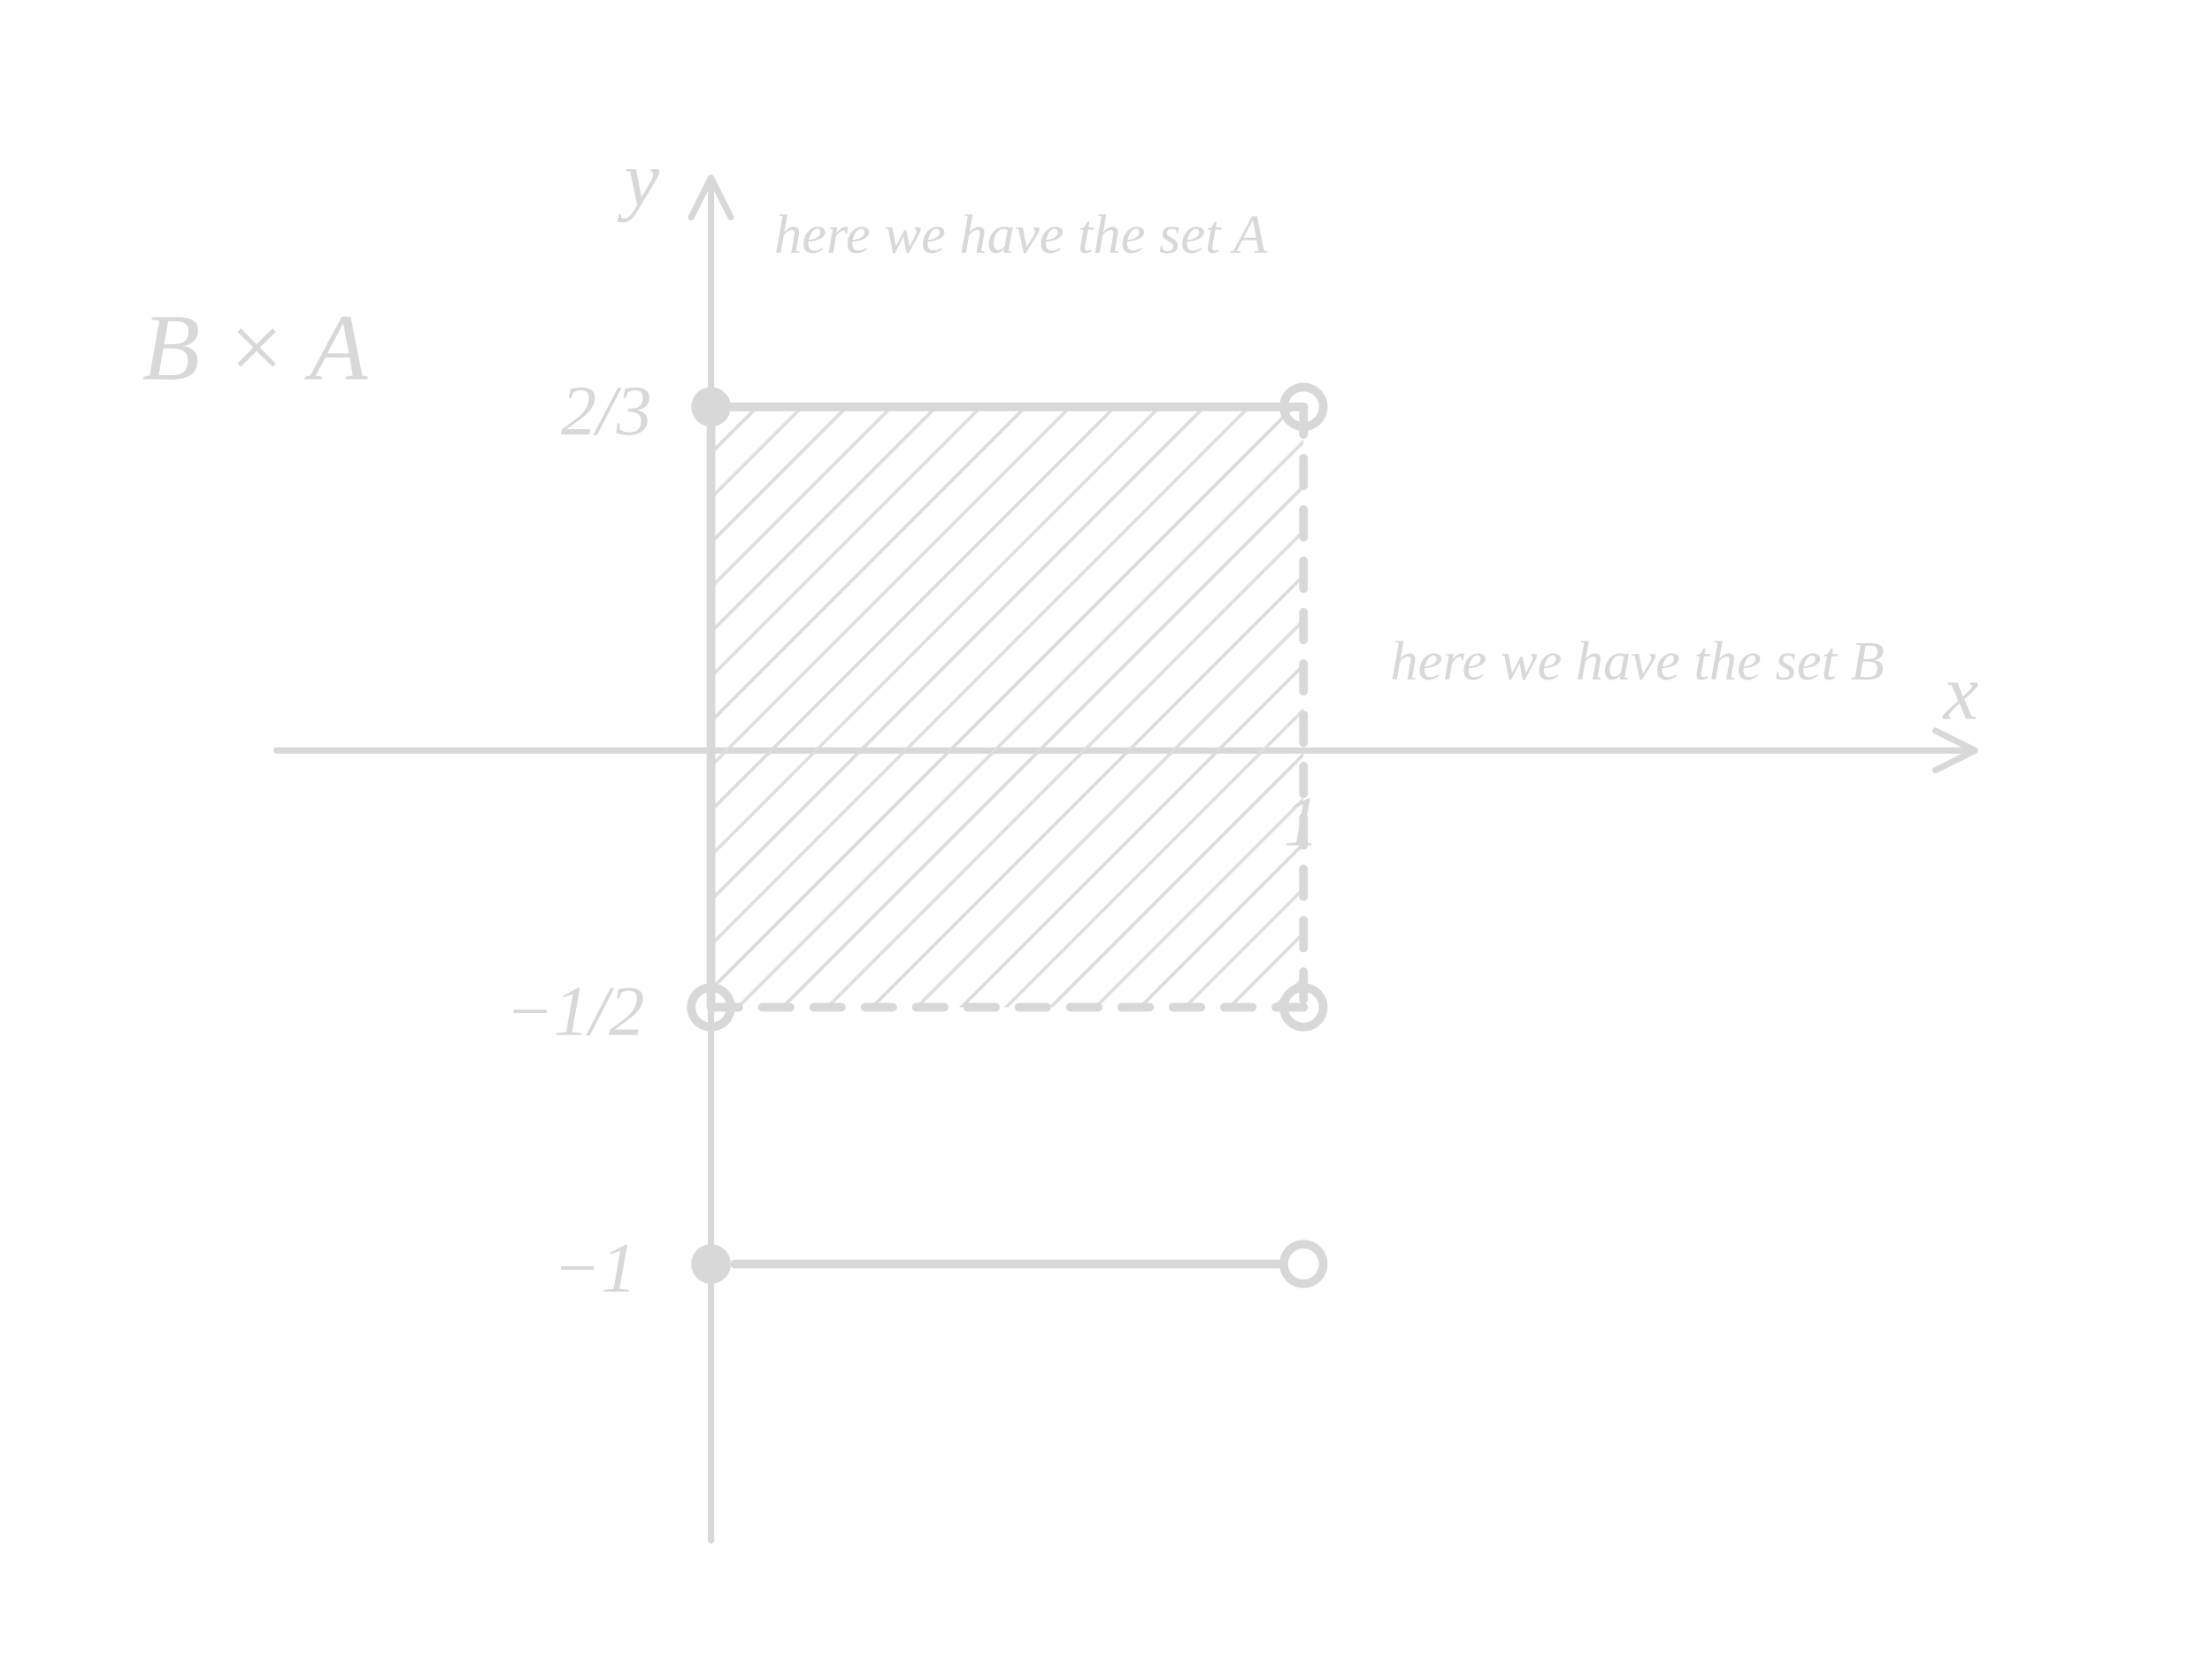
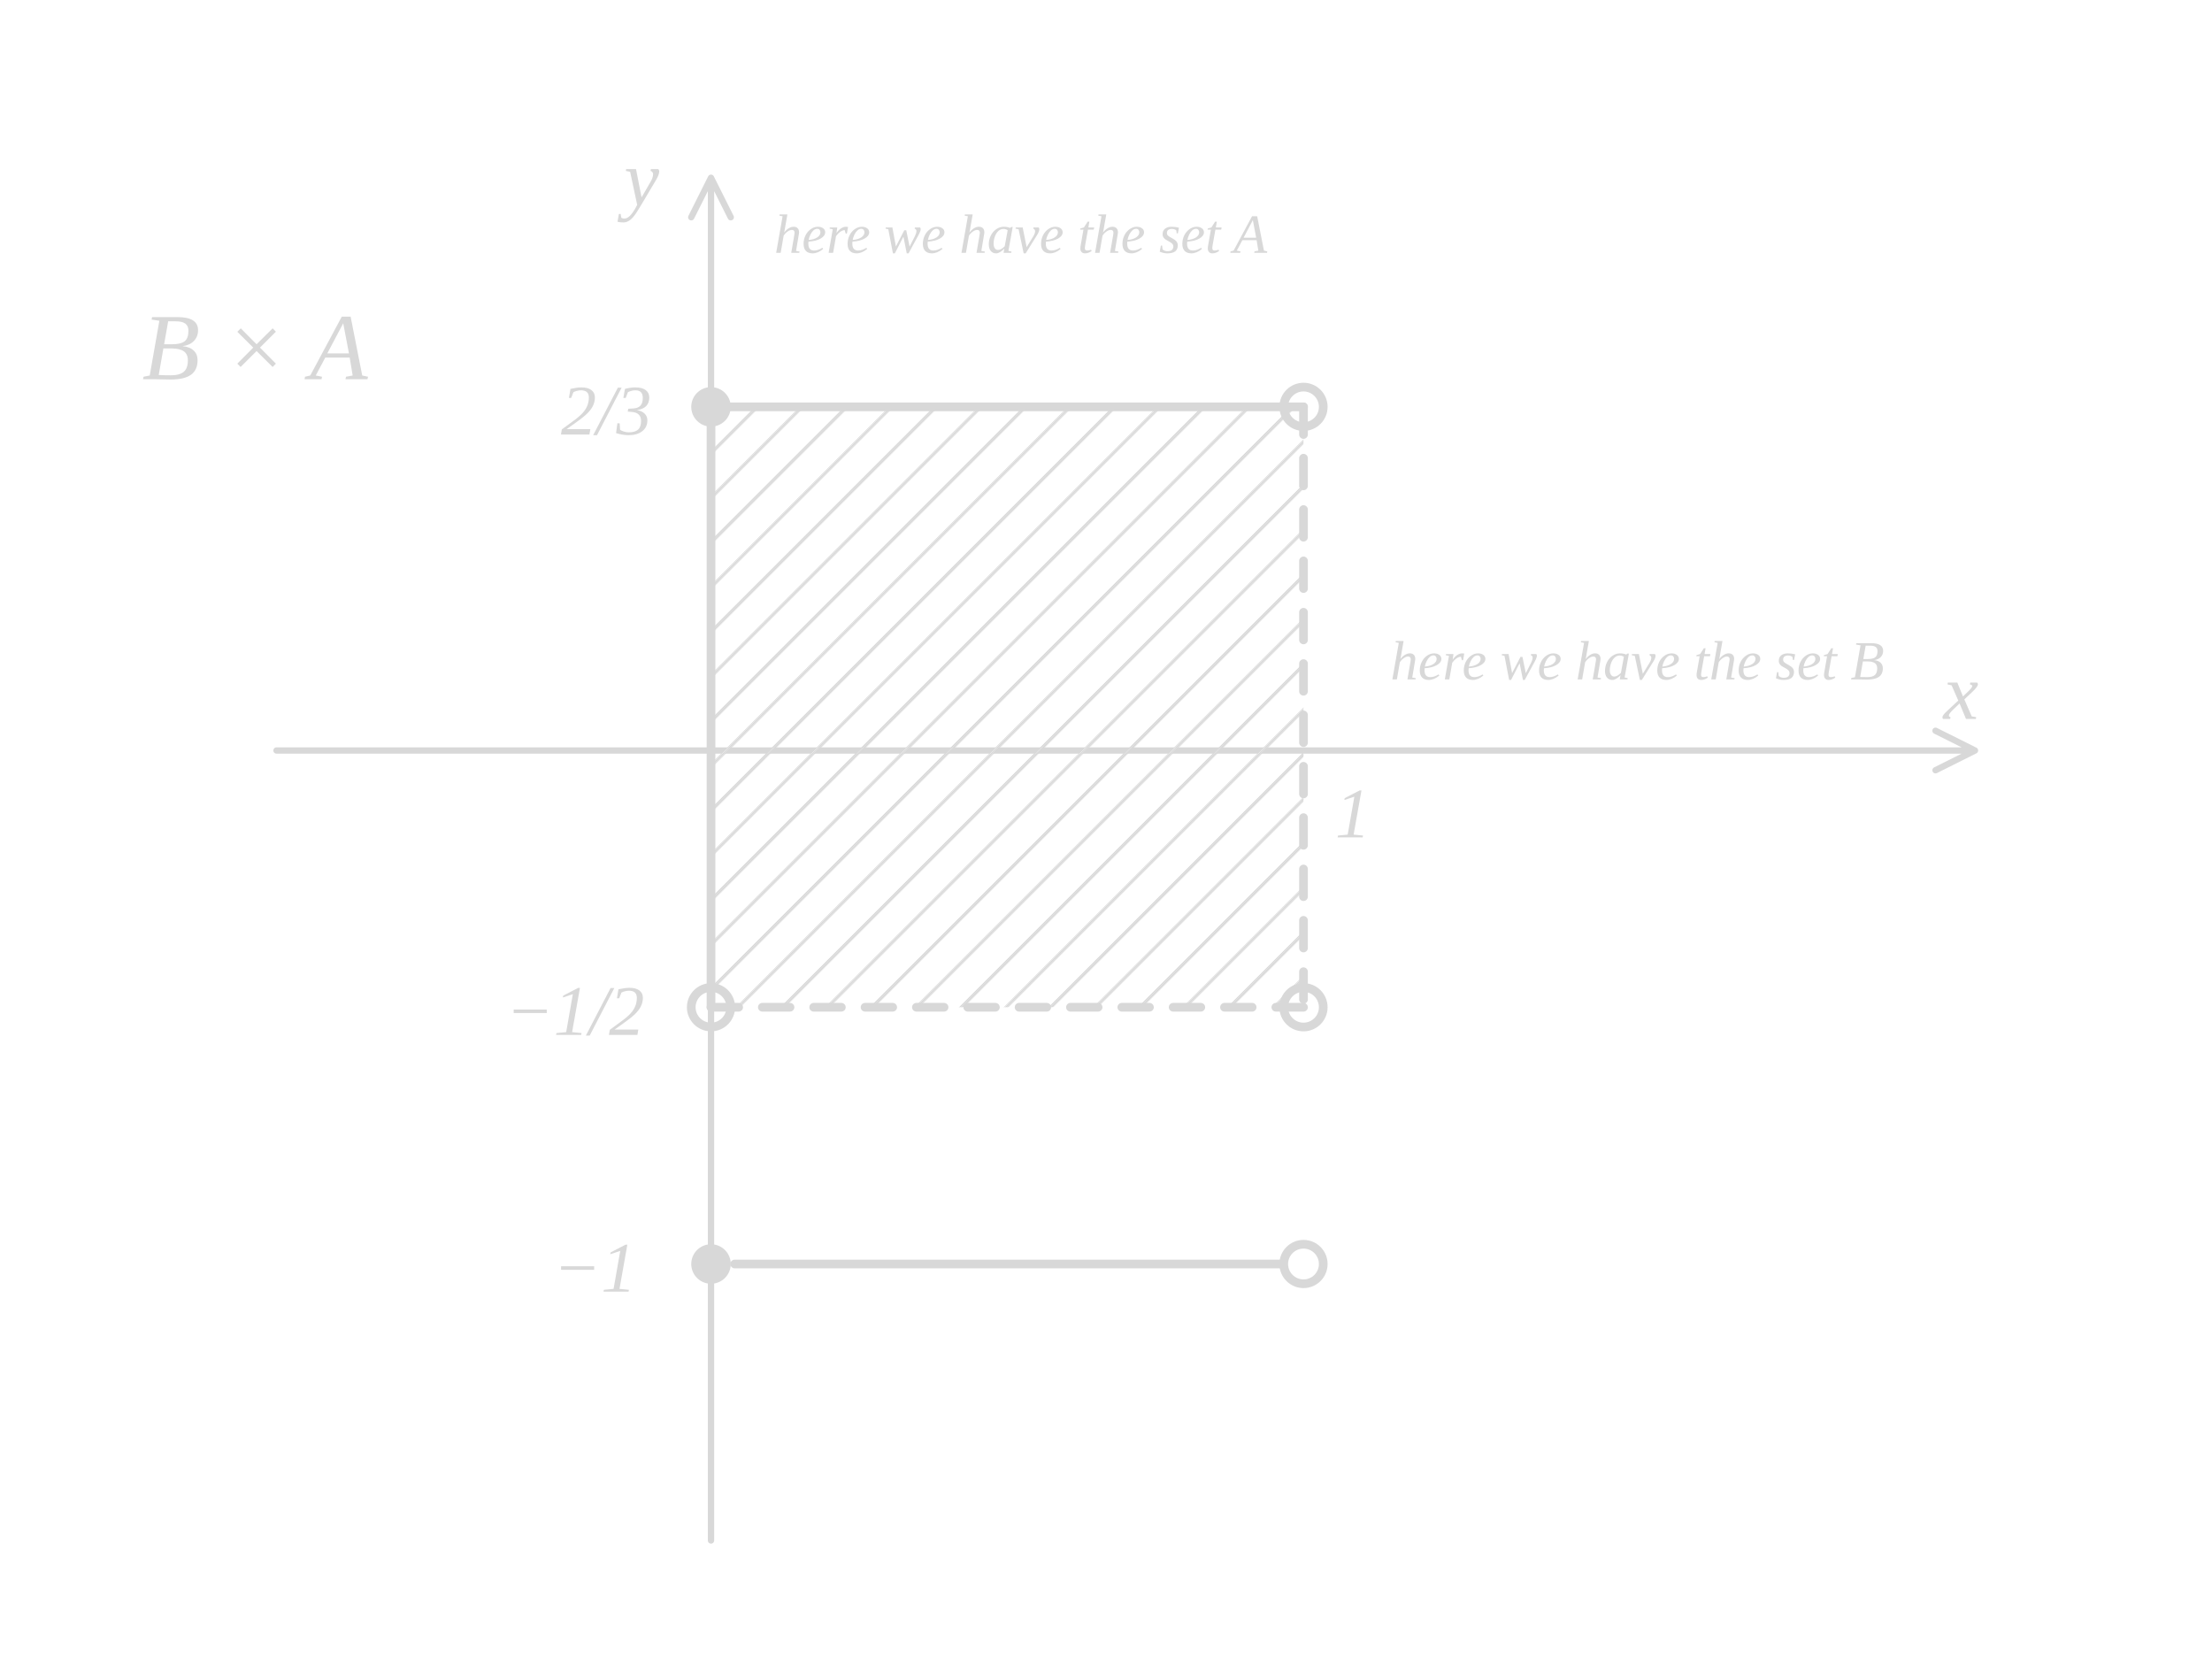
<svg xmlns="http://www.w3.org/2000/svg" width="560" height="420" viewBox="0 0 560 420">
  <style>
    .ink { stroke:#d8d8d8; fill:none; stroke-width:2.2; stroke-linecap:round; }
    .ink-thin { stroke:#d8d8d8; fill:none; stroke-width:1.6; stroke-linecap:round; }
    .txt { fill:#d8d8d8; stroke:none; font-family:Georgia,'Times New Roman',serif; font-style:italic; }
    .fill { fill:#d8d8d8; stroke:none; }
    .hl { stroke:#d8d8d8; }
    .dashed { stroke-dasharray:7 6; }
    @media (prefers-color-scheme: light) {
      .ink, .ink-thin { stroke:#1a1a1a; }
      .txt, .fill { fill:#1a1a1a; }
      .hl { stroke:#1a1a1a; }
    }
  </style>
  <defs>
    <pattern id="hatch" width="8" height="8" patternTransform="rotate(45)" patternUnits="userSpaceOnUse">
      <line class="hl" x1="0" y1="0" x2="0" y2="8" stroke-width="1.6" />
    </pattern>
  </defs>
  <text class="txt" x="36" y="96" font-size="24">B × A</text>
  <path class="ink-thin" d="M 70 190 H 500 M 500 190 l -10 -5 M 500 190 l -10 5" />
  <path class="ink-thin" d="M 180 390 V 45 M 180 45 l -5 10 M 180 45 l 5 10" />
  <text class="txt" x="492" y="182" font-size="20">x</text>
  <text class="txt" x="158" y="52" font-size="20">y</text>
  <text class="txt" x="352" y="172" font-size="14">here we have the set B</text>
  <text class="txt" x="196" y="64" font-size="14">here we have the set A</text>
  <rect x="180" y="103" width="150" height="152" fill="url(#hatch)" />
  <path class="ink" d="M 180 103 V 255" stroke-width="4" />
  <path class="ink" d="M 180 103 H 330" />
  <path class="ink dashed" d="M 330 103 V 255" />
  <path class="ink dashed" d="M 180 255 H 330" />
  <circle class="fill" cx="180" cy="103" r="5" />
  <circle class="ink" cx="330" cy="103" r="5" />
  <circle class="ink" cx="180" cy="255" r="5" />
  <circle class="ink" cx="330" cy="255" r="5" />
  <path class="ink" d="M 186 320 H 324" stroke-width="4" />
  <circle class="fill" cx="180" cy="320" r="5" />
  <circle class="ink" cx="330" cy="320" r="5" />
  <text class="txt" x="142" y="110" font-size="18">2/3</text>
  <text class="txt" x="128" y="262" font-size="18">−1/2</text>
  <text class="txt" x="140" y="327" font-size="18">−1</text>
-   <text class="txt" x="325" y="214" font-size="18">1</text>
+   <text class="txt" x="338" y="212" font-size="18">1</text>
</svg>
